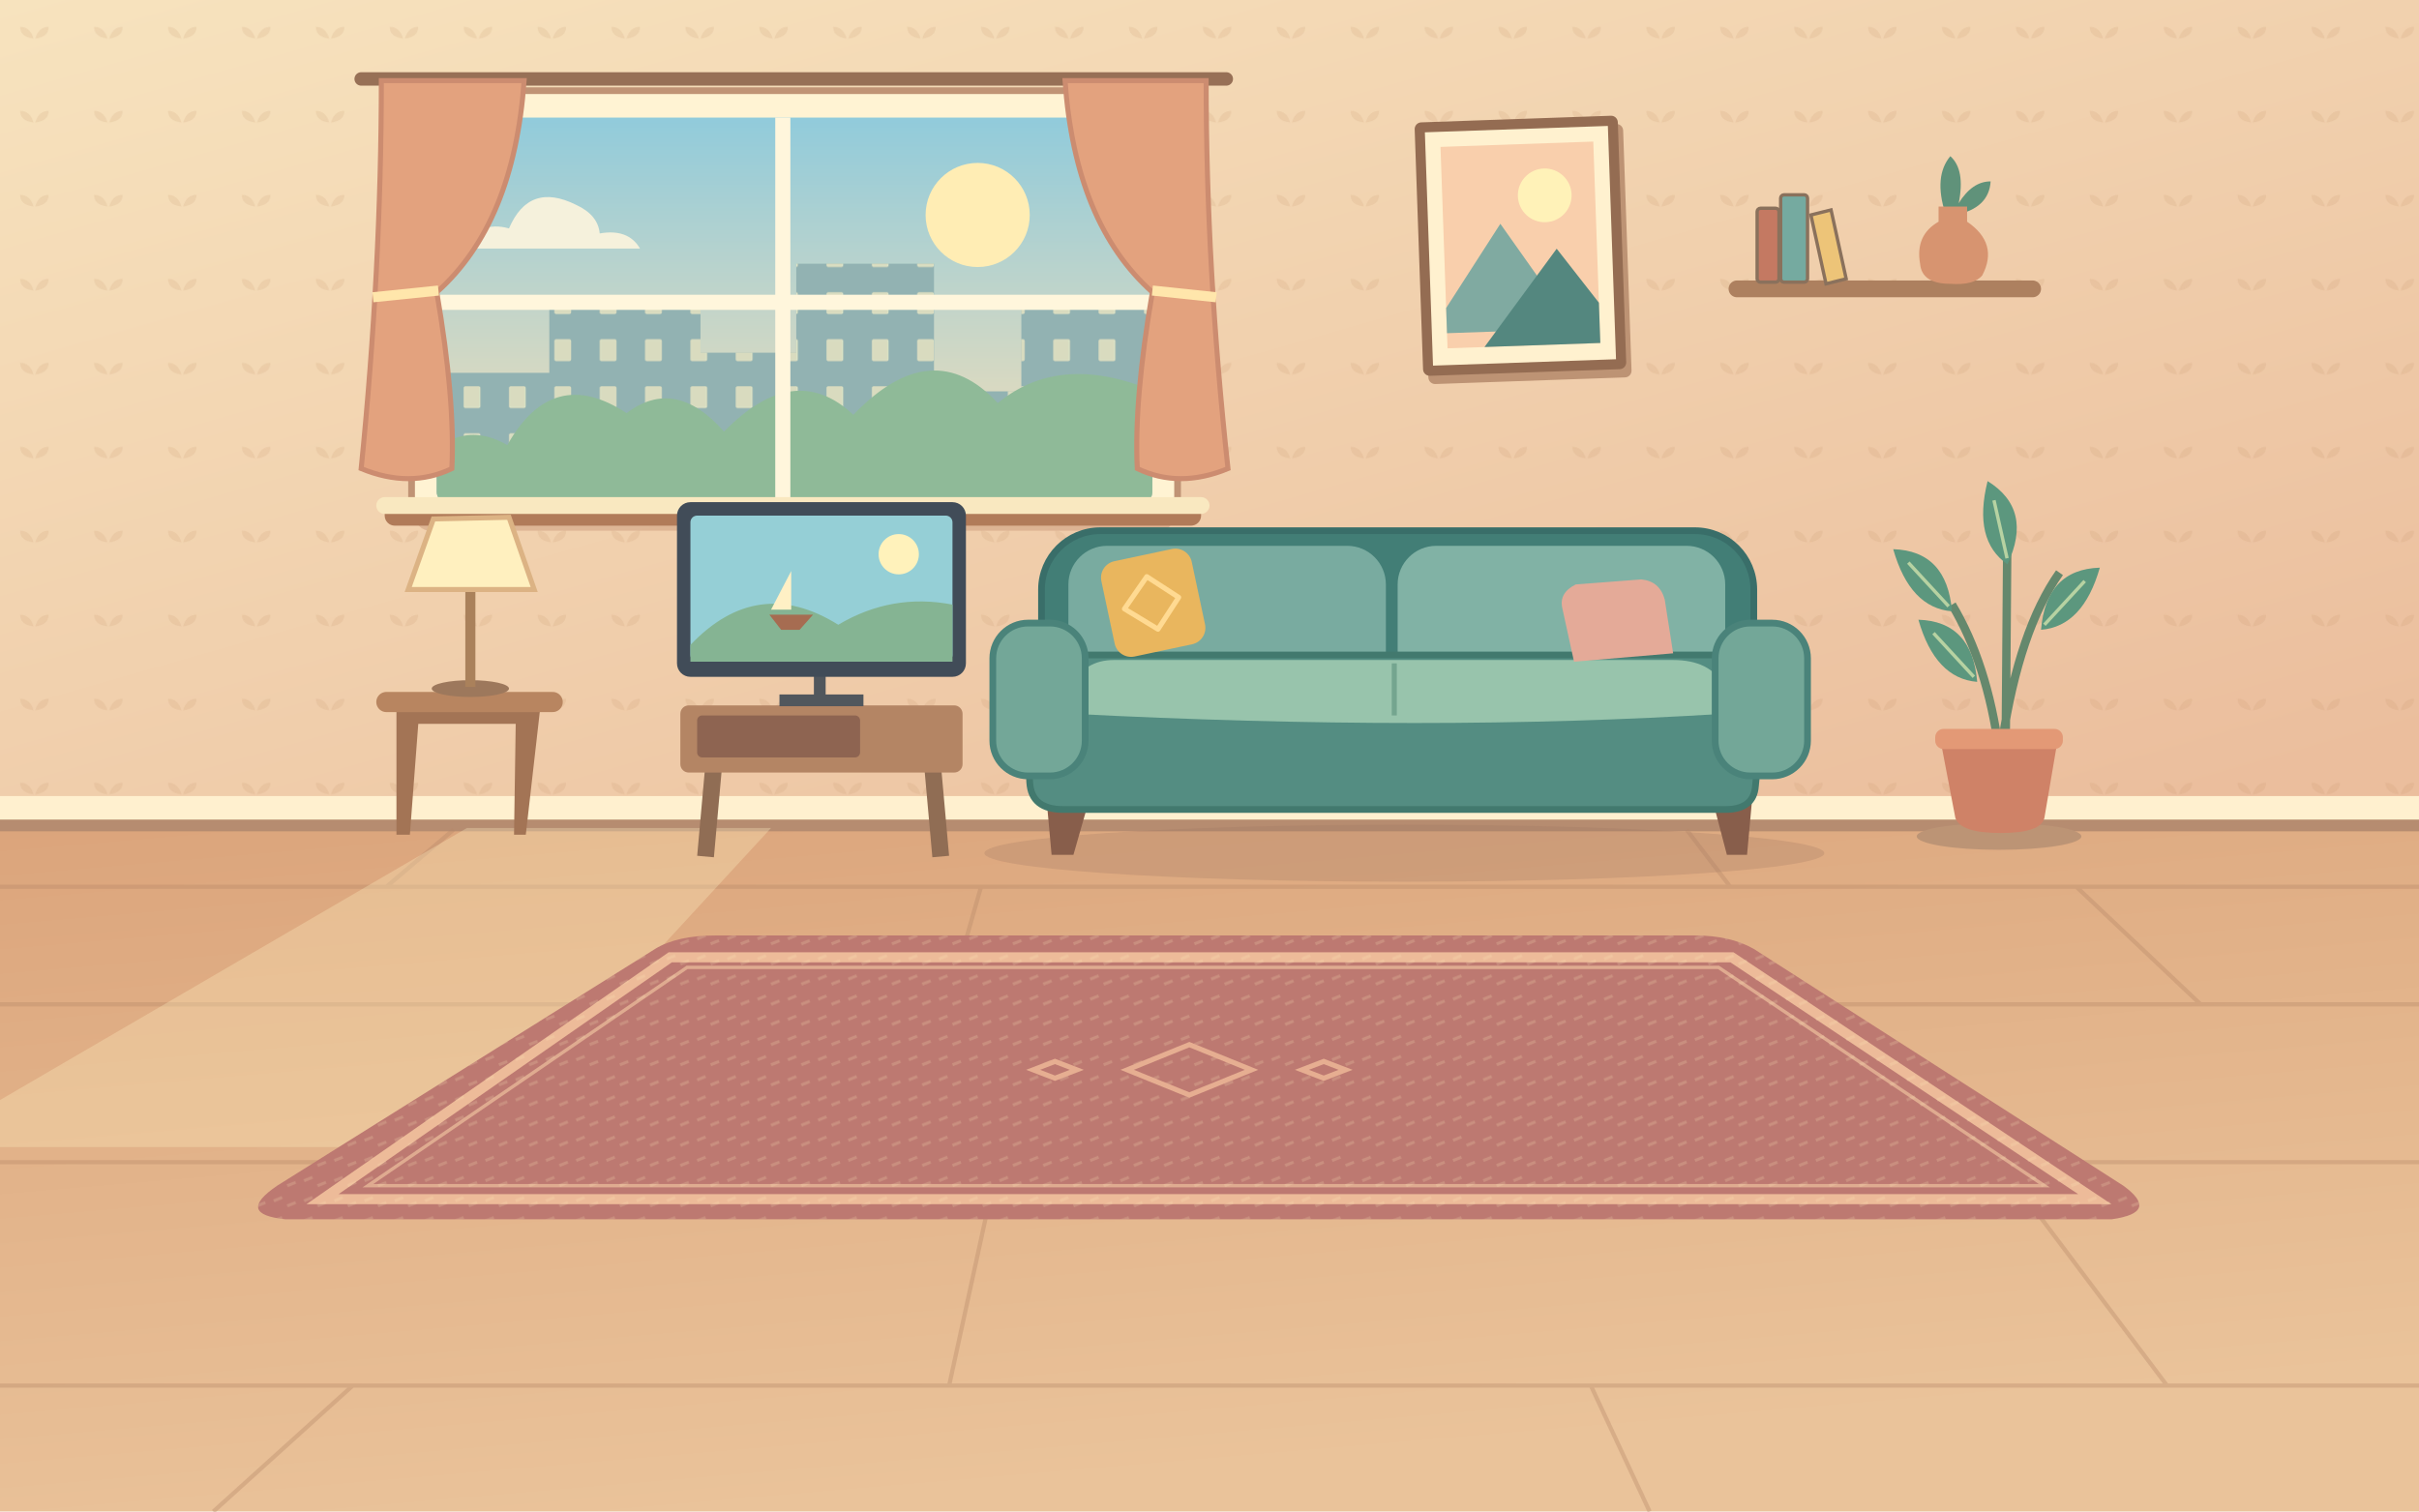
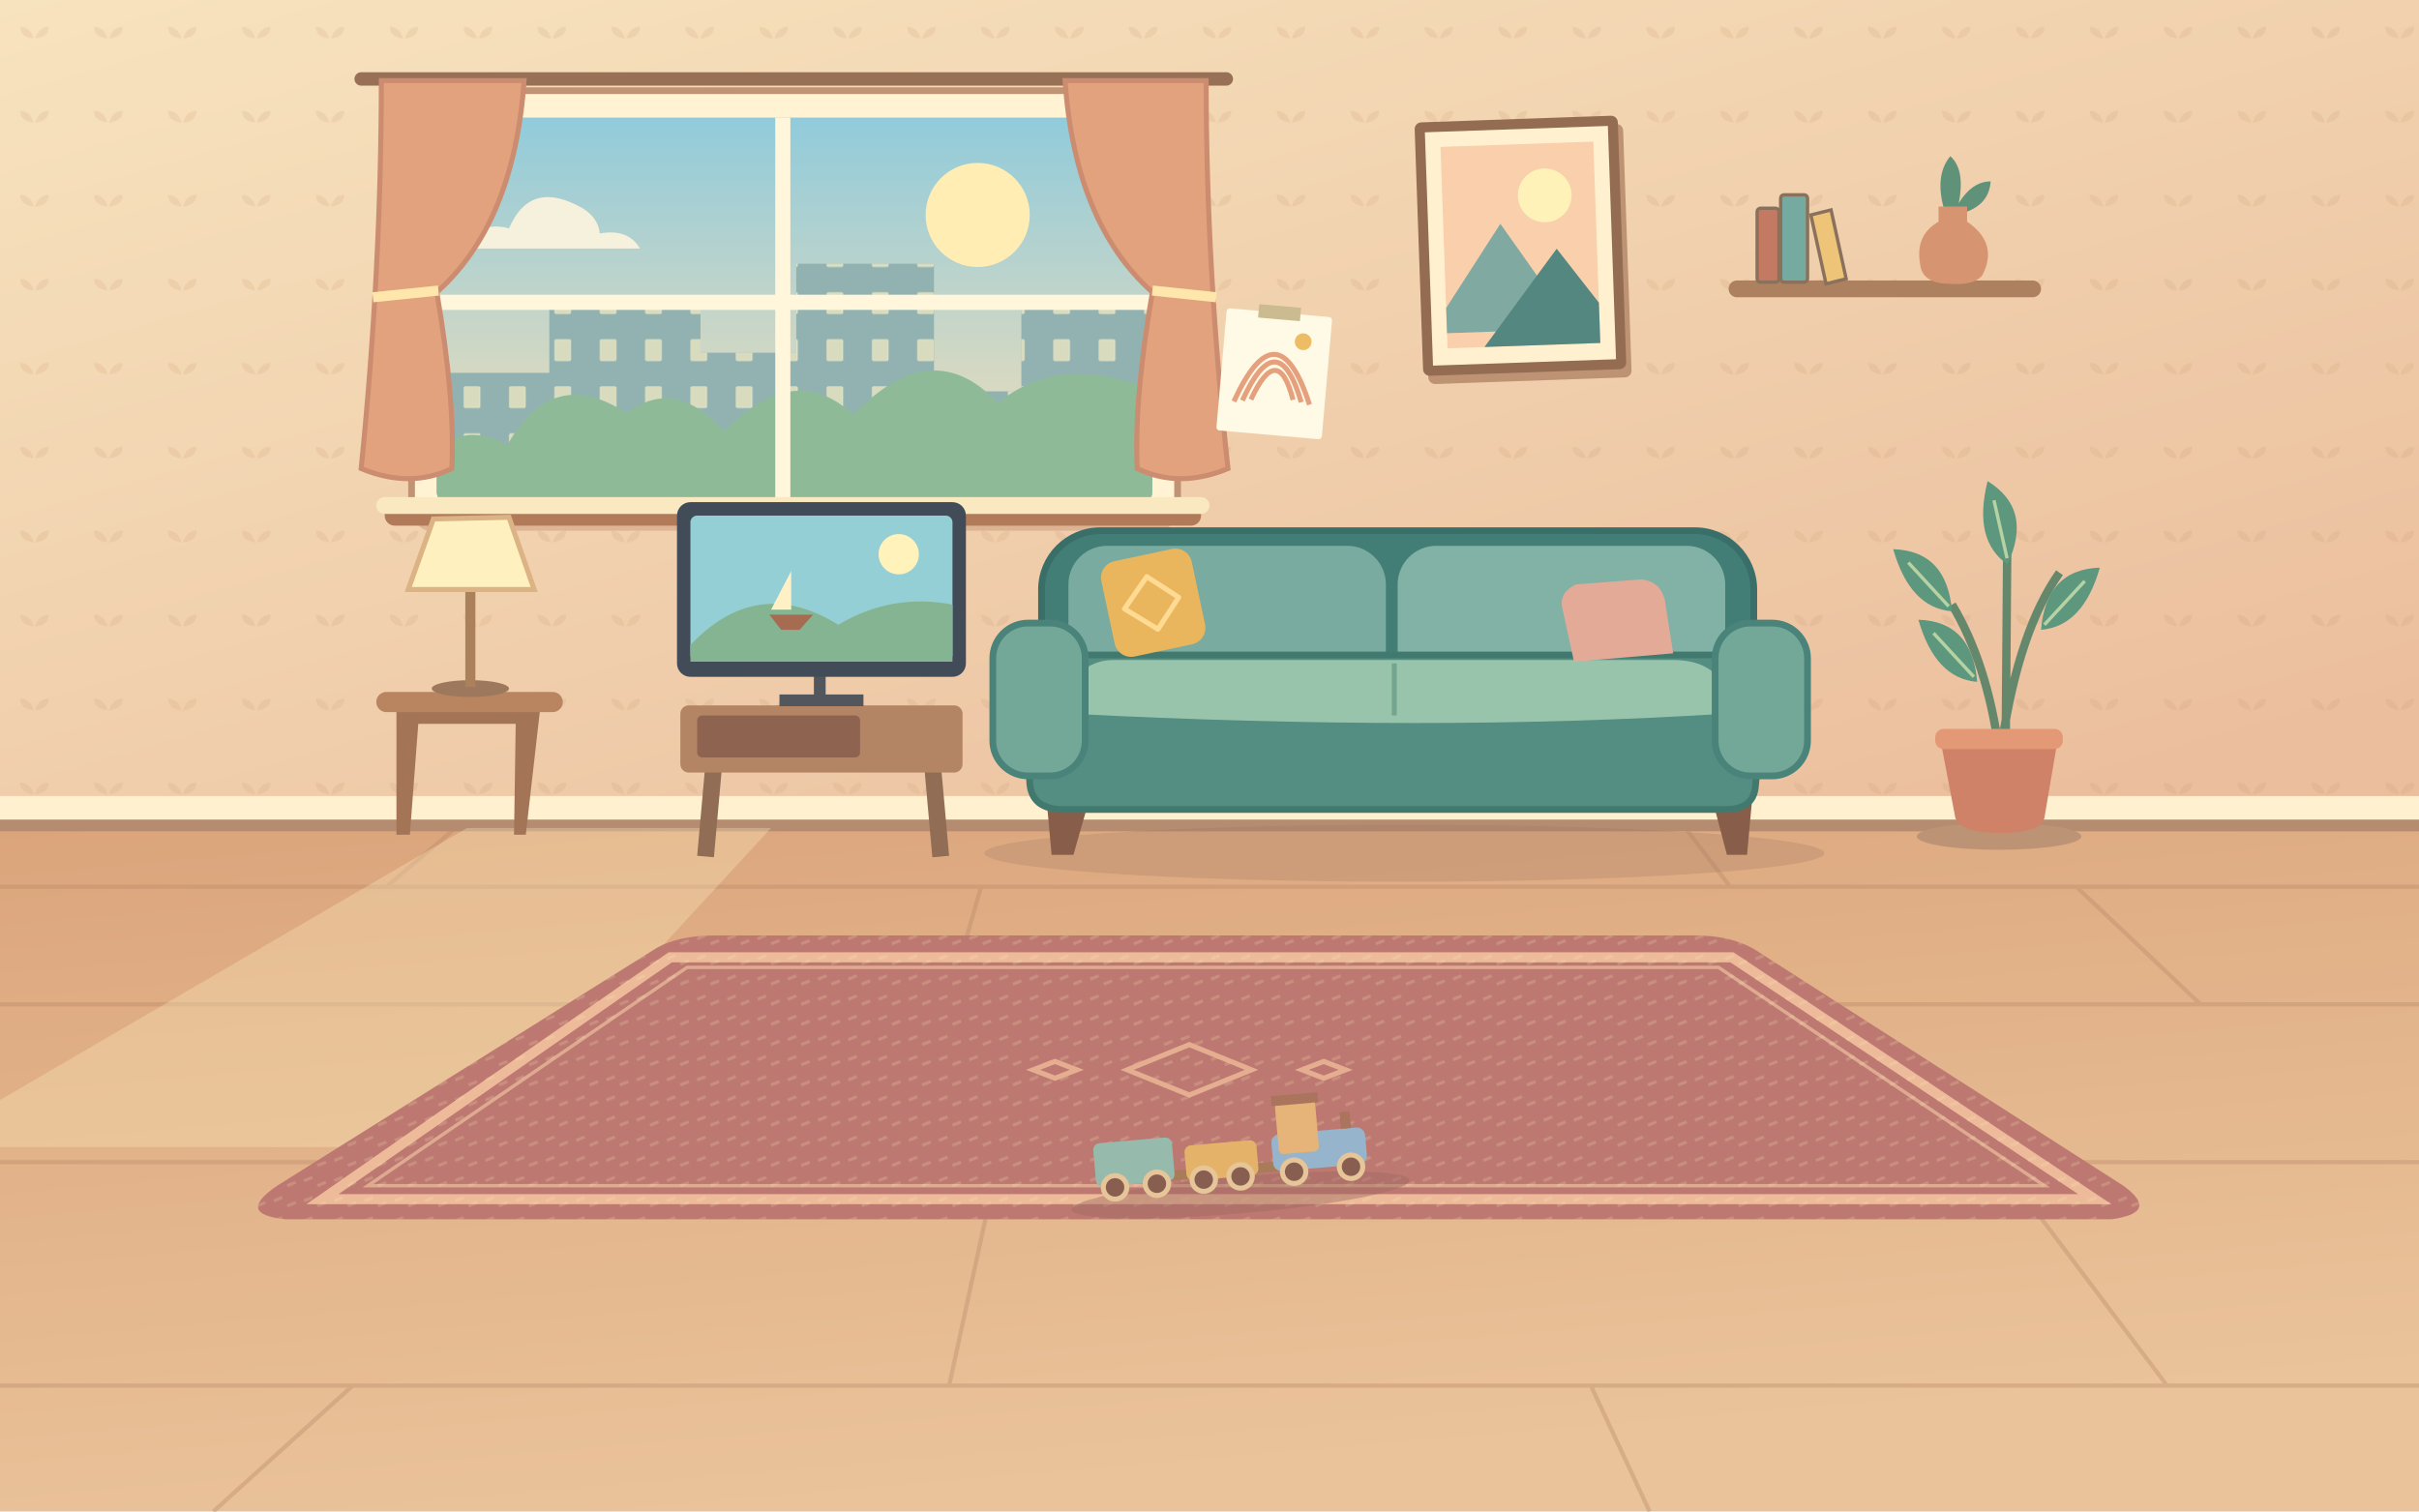
<svg xmlns="http://www.w3.org/2000/svg" viewBox="0 0 1440 900">
  <defs>
    <linearGradient id="wall" x2=".8" y2="1">
      <stop stop-color="#f7e3be" />
      <stop offset="1" stop-color="#ebbe9d" />
    </linearGradient>
    <linearGradient id="sky" x2="0" y2="1">
      <stop stop-color="#91cbdb" />
      <stop offset="1" stop-color="#f6dfb7" />
    </linearGradient>
    <linearGradient id="wood" x2=".3" y2="1">
      <stop stop-color="#dba47b" />
      <stop offset="1" stop-color="#eac39a" />
    </linearGradient>
    <pattern id="wallpaper" width="44" height="50" patternUnits="userSpaceOnUse">
      <path d="M20 23q-8-1-8-7 6 0 8 7m1 0q8-1 8-7-6 0-8 7" fill="#ba895f" opacity=".14" />
    </pattern>
    <pattern id="windows" width="27" height="28" patternUnits="userSpaceOnUse">
      <rect x="6" y="6" width="10" height="13" rx="1" fill="#fff1c6" />
    </pattern>
    <pattern id="weave" width="18" height="12" patternUnits="userSpaceOnUse">
      <path d="m1 7 5-2m3 5 5-2" stroke="#ffedbb" opacity=".18" stroke-width="1.8" />
    </pattern>
    <clipPath id="pane">
      <rect x="260" y="70" width="426" height="229" rx="6" />
    </clipPath>
    <clipPath id="rug">
      <path d="M390 565q13-8 36-8h583q21 0 35 8l220 141q22 16-7 20H170q-30-3-5-20Z" />
    </clipPath>
    <g id="leaf" fill="#5c977e">
      <path d="M0 0q-25-2-35-37Q-3-36 0 0Z" />
      <path d="M-26-29-2-3" stroke="#b7d2a2" stroke-width="2" />
    </g>
  </defs>
  <rect width="1440" height="520" fill="url(#wall)" />
  <rect width="1440" height="520" fill="url(#wallpaper)" />
  <rect x="247" y="61" width="452" height="255" rx="9" fill="#b98164" opacity=".34" />
  <rect x="245" y="54" width="456" height="256" rx="9" fill="#fff3d3" stroke="#c09375" stroke-width="4" />
  <g clip-path="url(#pane)">
    <rect x="260" y="70" width="426" height="229" fill="url(#sky)" />
    <circle cx="582" cy="128" r="31" fill="#ffedb4" />
    <path d="M275 148q10-17 28-12 12-28 40-14 13 6 14 17 17-3 24 9Z" fill="#f5f1dc" />
    <path d="M255 222h72v-45h90v33h57v-53h82v76h52v-55h89v128H255Z" fill="#92b2b2" />
    <path d="M255 222h72v-45h90v33h57v-53h82v76h52v-55h89v128H255Z" fill="url(#windows)" opacity=".65" />
    <path d="M242 287q27-41 60-22 27-48 71-19 29-22 58 11 42-43 77-10 47-49 86-7 40-33 102-3v83H240Z" fill="#8fba98" />
    <path d="M466 68v238M257 180h435" stroke="#fff6dc" stroke-width="9" />
  </g>
  <rect x="229" y="300" width="486" height="13" rx="6" fill="#b17b59" />
  <rect x="224" y="296" width="496" height="10" rx="5" fill="#f9e8c0" />
  <path d="M215 47h515" stroke="#977056" stroke-linecap="round" stroke-width="8" />
  <g fill="#e3a27e" stroke="#cc8c70" stroke-width="3">
    <path d="M227 48h85q-6 85-52 126 11 64 9 105-25 12-54 0 12-119 12-231Z" />
    <path d="M718 48h-84q6 85 52 126-11 64-9 105 25 12 54 0-13-119-13-231Z" />
  </g>
  <path d="m222 177 39-4m425 0 38 4" stroke="#ffe6ab" stroke-width="6" />
  <g transform="translate(842 73) rotate(-2)">
    <rect x="3" y="5" width="121" height="151" rx="4" fill="#bd9374" />
    <rect width="121" height="151" rx="4" fill="#946c52" />
    <rect x="6" y="6" width="109" height="139" fill="#fff1cf" />
    <rect x="15" y="15" width="91" height="120" fill="#f9cfac" />
    <circle cx="76" cy="46" r="16" fill="#fff2b8" />
    <path d="M15 111 49 62l42 64H15Z" fill="#80aaa1" />
    <path d="m37 135 45-57 24 33v24Z" fill="#54877f" />
  </g>
  <g transform="translate(1034 170)">
    <path d="M0 2h176" stroke="#ad805f" stroke-width="10" stroke-linecap="round" />
    <g stroke="#8a715c" stroke-width="2">
      <rect x="12" y="-46" width="13" height="44" rx="2" fill="#c47962" />
      <rect x="26" y="-54" width="16" height="52" rx="2" fill="#75aaa0" />
      <path d="m44-42 12-3 9 41-12 3Z" fill="#edc478" />
    </g>
    <path d="M124-43q-7-22 3-34 9 8 5 28 8-13 19-13-1 16-21 20Z" fill="#60927a" />
    <path d="M120-47h17v9q19 13 9 32-5 6-19 5-17 0-18-12-3-17 11-25Z" fill="#d79470" />
  </g>
  <rect y="486" width="1440" height="414" fill="url(#wood)" />
  <path d="M0 487h1440" stroke="#b68c70" stroke-width="16" />
  <path d="M0 481h1440" stroke="#fff0cf" stroke-width="14" />
  <g fill="none" stroke="#b68768" opacity=".37" stroke-width="2.5">
    <path d="M0 528h1440M0 598h1440M0 692h1440M0 825h1440M270 494l-40 34m354 0-20 70m440-104 26 34m206 0 74 70M354 598l-63 94m623-94 30 94m-350 0-29 133m625-133 100 133M210 825l-83 75m820-75 35 75" />
  </g>
  <path d="m278 493 181 0-175 190H0v-28Z" fill="#fff2c3" opacity=".3" />
  <ellipse cx="836" cy="508" rx="250" ry="17" fill="#9b725e" opacity=".25" />
  <g stroke-linejoin="round">
    <path d="m622 465 29 2-12 42h-13Zm395 2 27-2-4 44h-12Z" fill="#885e4b" />
    <rect x="620" y="316" width="424" height="145" rx="35" fill="#427e76" stroke="#396e69" stroke-width="4" />
    <rect x="636" y="325" width="189" height="93" rx="23" fill="#79aba0" />
    <rect x="832" y="325" width="195" height="93" rx="23" fill="#81b2a5" />
    <path d="M610 407q0-17 31-17h380q28 0 30 17l-6 61q-1 14-18 14H633q-19 0-20-16Z" fill="#548d82" stroke="#42796e" stroke-width="4" />
    <path d="M638 408q8-15 25-15h333q22 0 30 15v17q-174 11-388 0Z" fill="#98c4ac" />
    <path d="M830 395v31" stroke="#74a58f" stroke-width="3" />
    <g fill="#73a798" stroke="#4a837a" stroke-width="4">
      <rect x="591" y="371" width="55" height="91" rx="21" />
      <rect x="1021" y="371" width="55" height="91" rx="21" />
    </g>
    <g transform="translate(686 359) rotate(-12)">
      <rect x="-27" y="-29" width="55" height="58" rx="10" fill="#e9b65e" />
      <path d="m-17 0 17-16L16 0 0 16Z" stroke="#ffda92" stroke-width="3" fill="none" />
    </g>
    <path d="m938 348 39-3q11 1 14 12l5 32-59 5-7-32q-2-9 8-14Z" fill="#e4aa98" />
  </g>
  <g transform="translate(280 418)">
    <path d="M-44 0h86l-9 79h-7l1-66h-58l-5 66h-8Z" fill="#a37455" />
    <path d="M-50 0H49" stroke="#b88560" stroke-width="12" stroke-linecap="round" />
    <ellipse cy="-8" rx="23" ry="5" fill="#9d785c" />
    <path d="M0-9v-67" stroke="#aa815b" stroke-width="6" />
    <path d="m-22-109 45-1 15 43h-75Z" fill="#fff0bf" stroke="#dcb384" stroke-width="3" />
  </g>
  <g transform="translate(1190 489)">
    <ellipse cy="9" rx="49" ry="8" fill="#bc9475" />
    <g fill="none" stroke="#65886d" stroke-width="5">
      <path d="M0-42q-7-52-28-87m30 81q10-66 34-100m-32 98 1-129" />
    </g>
    <use href="#leaf" x="-13" y="-83" />
    <use href="#leaf" x="-28" y="-125" />
    <use href="#leaf" transform="translate(25 -114) scale(-1 1)" />
    <use href="#leaf" transform="translate(5 -153) rotate(30)" />
    <path d="M-35-49h70l-8 47q-2 9-26 9T-26-2Z" fill="#cf8267" />
    <rect x="-38" y="-55" width="76" height="12" rx="5" fill="#e39976" />
  </g>
  <g clip-path="url(#rug)">
    <rect x="122" y="550" width="1196" height="185" fill="#bd7971" />
    <path d="m399 570 632 0 216 144H192Z" fill="none" stroke="#edbb99" stroke-width="6" />
    <path d="m409 576 614 0 194 130H219Z" fill="none" stroke="#dfab90" stroke-width="2" />
    <rect x="132" y="550" width="1164" height="185" fill="url(#weave)" />
    <g fill="none" stroke="#e6ae91" stroke-width="3">
      <path d="m708 622 37 15-37 15-37-15Zm-80 10 13 5-13 5-13-5Zm160 0 13 5-13 5-13-5Z" />
    </g>
  </g>
  <g transform="translate(488 440)">
    <path d="m-62 3-6 67m134-67 6 67" stroke="#906d54" stroke-width="10" />
    <rect x="-83" y="-20" width="168" height="40" rx="5" fill="#b48564" />
    <rect x="-73" y="-14" width="97" height="25" rx="3" fill="#8e6451" />
    <path d="M0-26v-18m-24 21h50" stroke="#51575d" stroke-width="7" />
    <rect x="-85" y="-141" width="172" height="104" rx="8" fill="#414c58" />
    <rect x="-77" y="-133" width="156" height="87" rx="4" fill="#95cfd6" />
    <circle cx="47" cy="-110" r="12" fill="#fff2bb" />
    <path d="M-77-56q40-42 88-12 32-19 68-12v34H-77Z" fill="#85b493" />
    <path d="m-30-74 26 0-8 9h-11Z" fill="#a66c51" />
    <path d="m-17-100-12 23h12Z" fill="#fff0c5" />
  </g>
+   <g transform="translate(758 223) rotate(5)">
+     <rect x="-31" y="-37" width="63" height="73" rx="2" fill="#fffae6" />
+     <path d="M-22 18q21-59 45-2m-40 1q17-48 35-2m-30 1q13-36 25-2" fill="none" stroke="#e5a07e" stroke-width="3" />
+     <path d="M-12-37h25" stroke="#cabb90" stroke-width="8" />
+     <circle cx="16" cy="-21" r="5" fill="#edbd65" />
+   </g>
+   <g transform="translate(744 706) rotate(-5)">
+     <ellipse cx="-6" cy="5" rx="101" ry="11" fill="#9e6962" opacity=".45" />
+     <path d="M-60-10H54" stroke="#a87c58" stroke-width="6" />
+     <rect x="-91" y="-33" width="47" height="26" rx="4" fill="#96bbac" />
+     <rect x="-37" y="-27" width="43" height="21" rx="4" fill="#e4b268" />
+     <rect x="15" y="-29" width="56" height="22" rx="5" fill="#96b4cc" />
+     <rect x="19" y="-48" width="24" height="31" rx="3" fill="#e6b478" />
+     <path d="M17-49h28m15 20v-10" stroke="#aa755c" stroke-width="6" />
+     <g fill="#885e50" stroke="#e6c599" stroke-width="3">
+       <circle cx="-80" cy="-6" r="7" />
+       <circle cx="-55" cy="-6" r="7" />
+       <circle cx="-27" cy="-6" r="7" />
+       <circle cx="-5" cy="-6" r="7" />
+       <circle cx="27" cy="-6" r="7" />
+       <circle cx="61" cy="-6" r="7" />
+     </g>
+   </g>
</svg>
